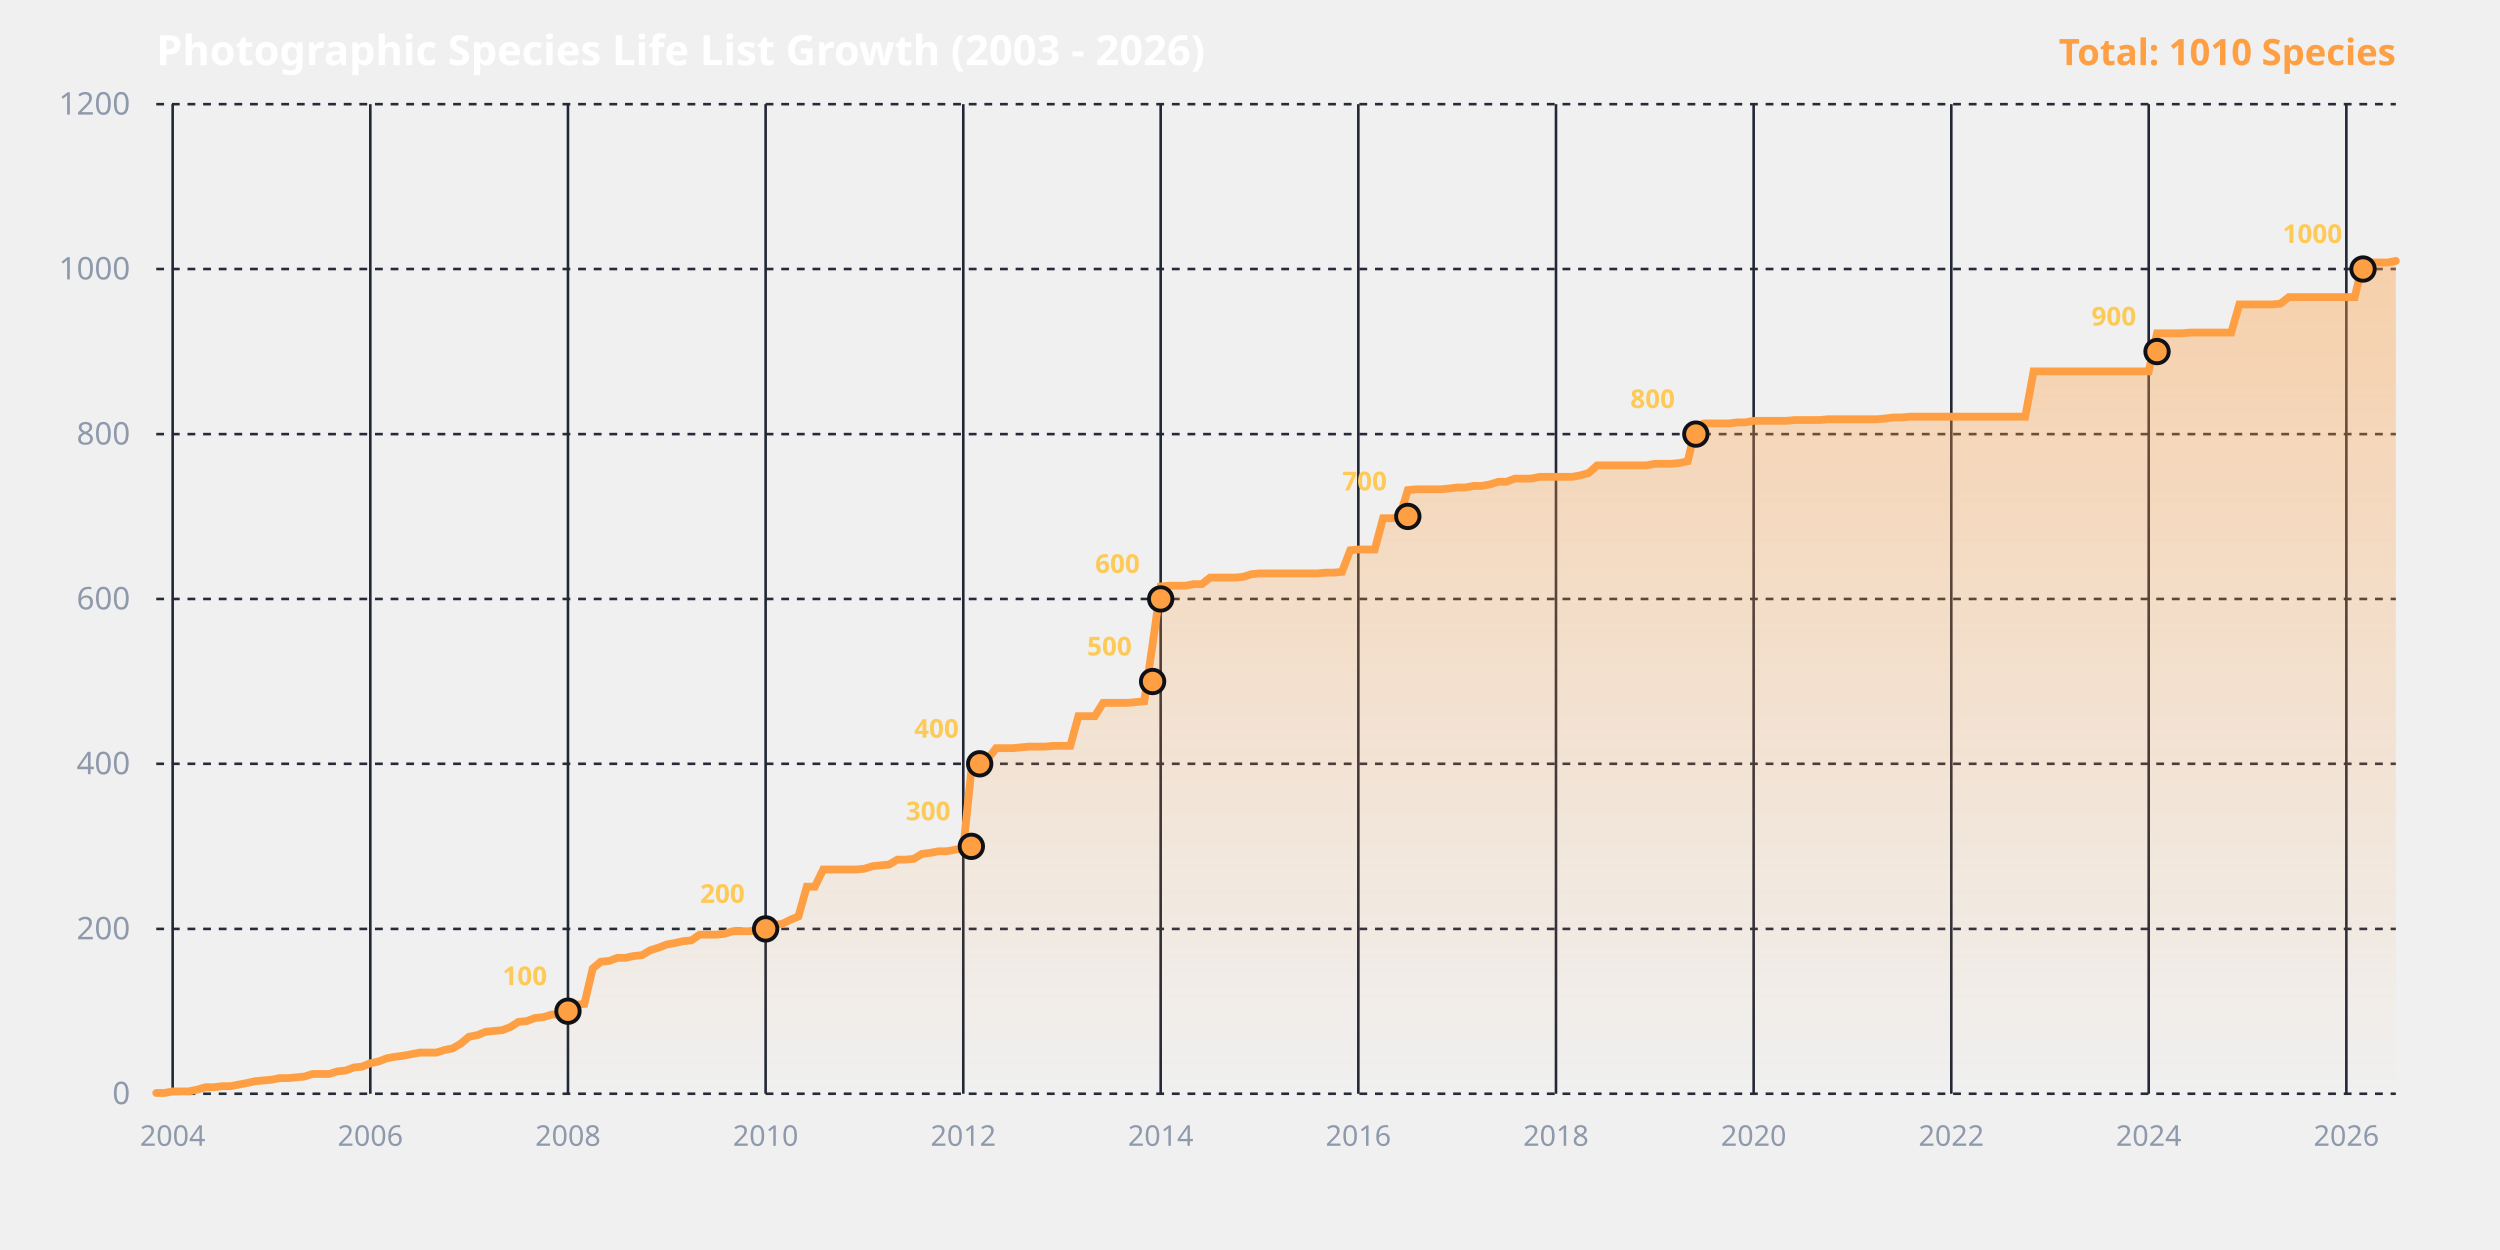
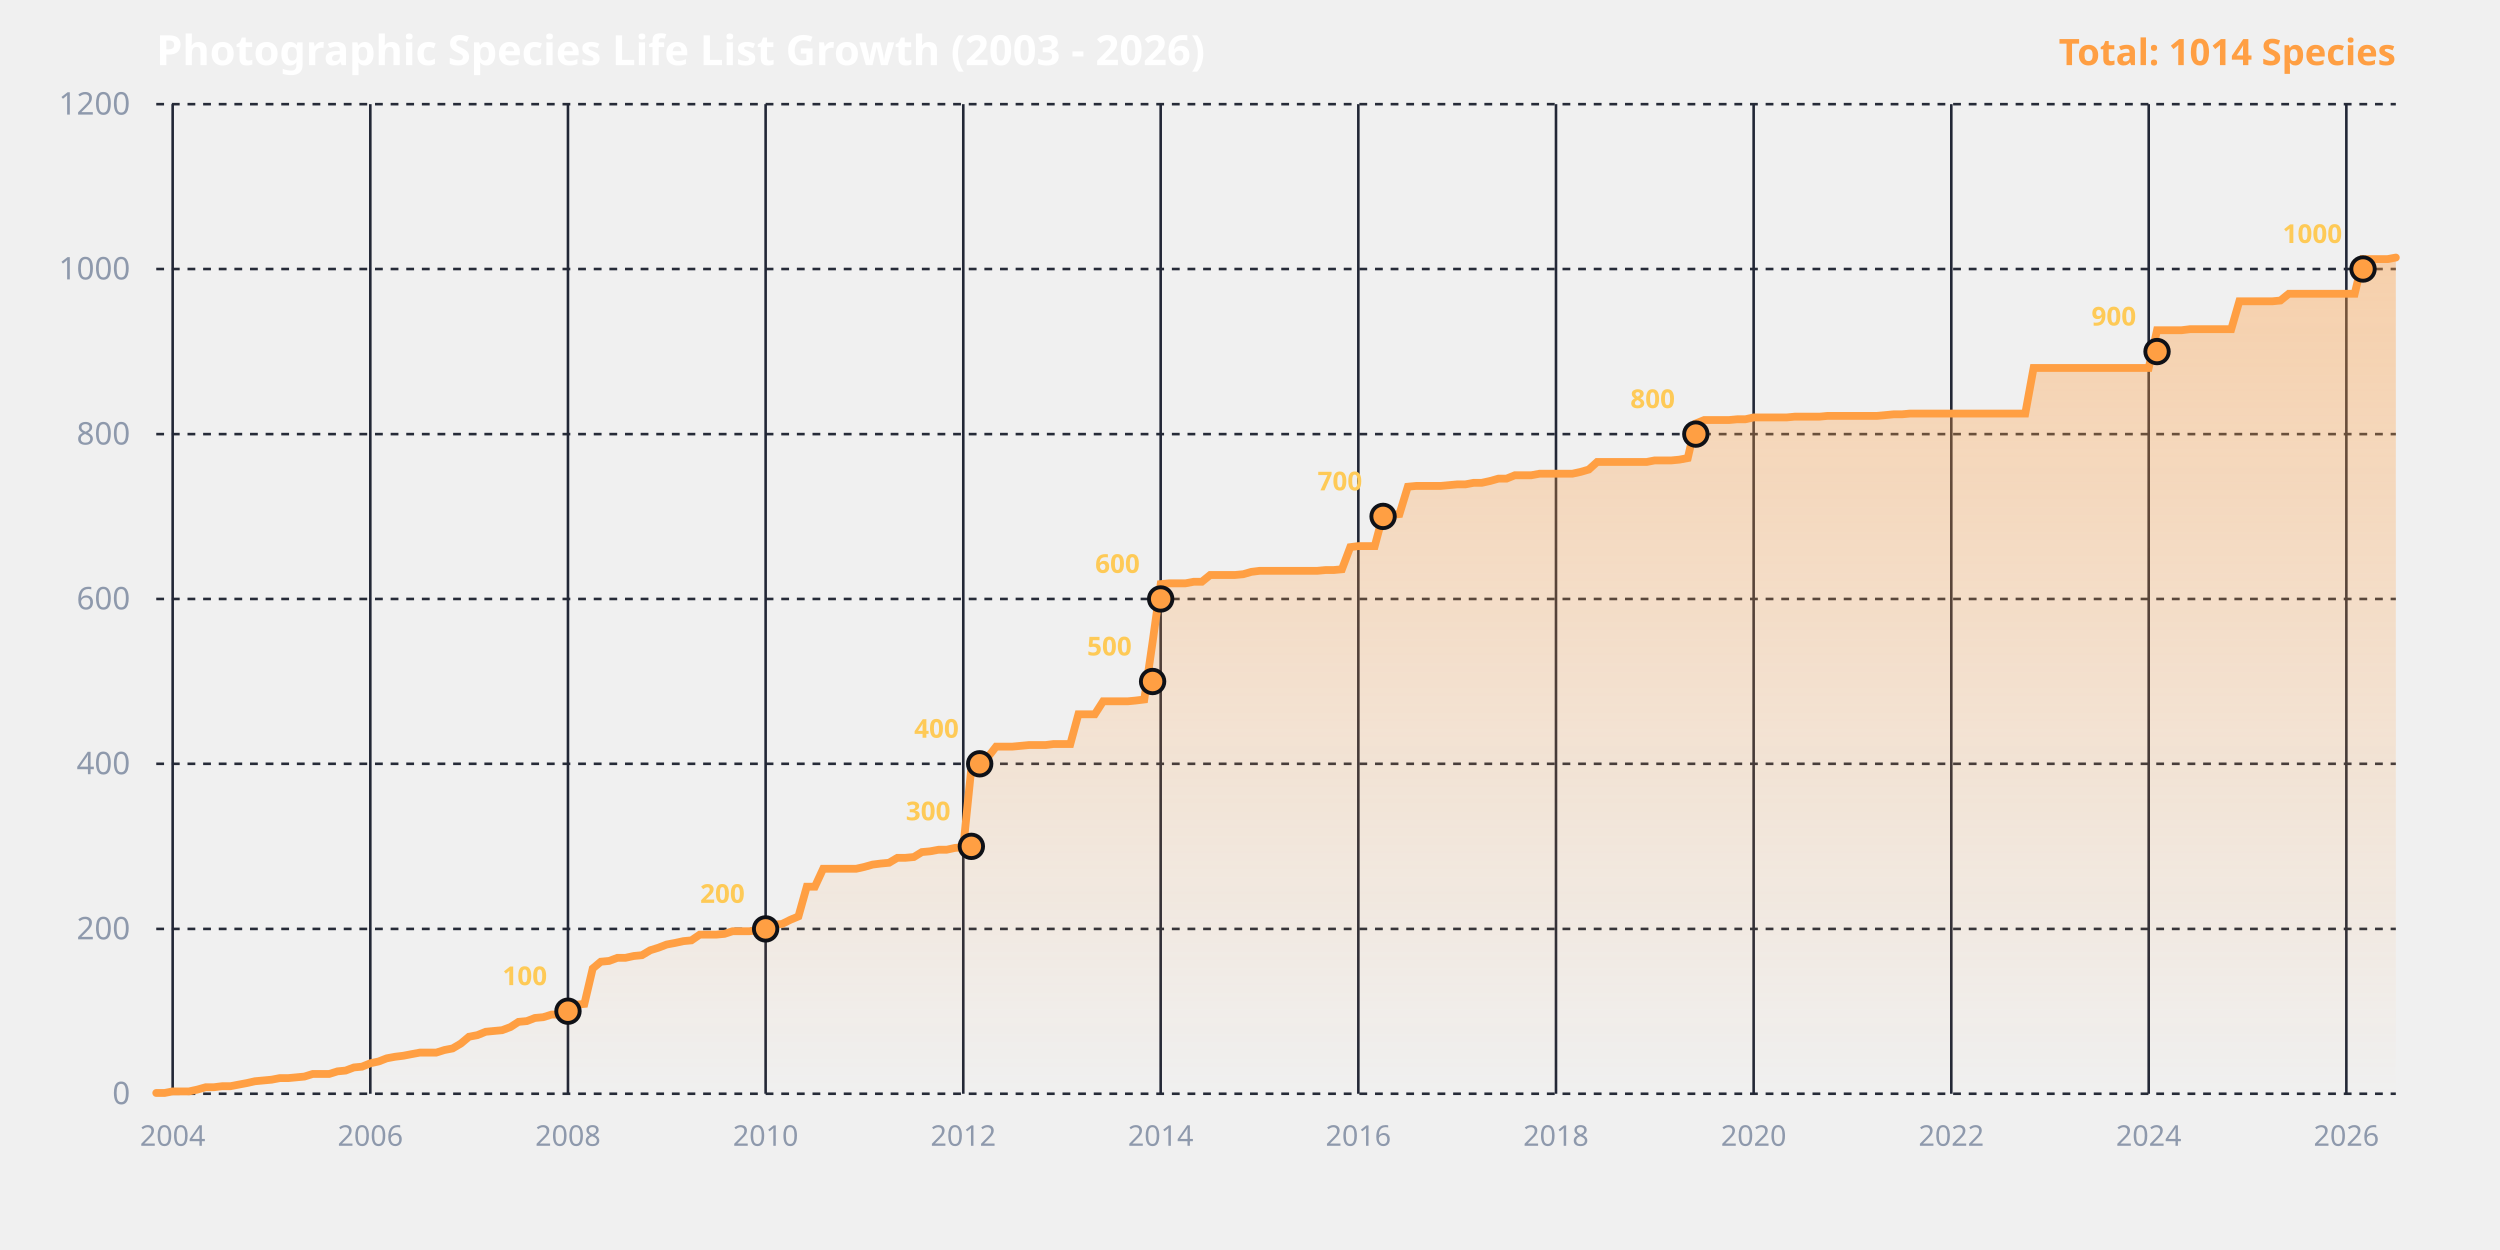
<svg xmlns="http://www.w3.org/2000/svg" viewBox="0 0 960 480" width="100%" height="100%" style="background-color: #0f1117; border-radius: 12px;">
  <defs>
    <linearGradient id="grad" x1="0%" y1="0%" x2="0%" y2="100%">
      <stop offset="0%" stop-color="#ff9f43" stop-opacity="0.4" />
      <stop offset="100%" stop-color="#ff9f43" stop-opacity="0.0" />
    </linearGradient>
  </defs>
  <text x="60" y="25" fill="#ffffff" font-size="16" font-weight="bold" font-family="sans-serif">Photographic Species Life List Growth (2003 - 2026)</text>
-   <text x="920" y="25" fill="#ff9f43" font-size="14" font-weight="bold" text-anchor="end" font-family="sans-serif">Total: 1010 Species</text>
+   <text x="920" y="25" fill="#ff9f43" font-size="14" font-weight="bold" text-anchor="end" font-family="sans-serif">Total: 1014 Species</text>
  <line x1="60" y1="420.0" x2="920" y2="420.0" stroke="#262b38" stroke-dasharray="3,3" />
  <text x="50" y="424.0" fill="#8e99ac" font-size="12" text-anchor="end" font-family="sans-serif">0</text>
  <line x1="60" y1="356.7" x2="920" y2="356.7" stroke="#262b38" stroke-dasharray="3,3" />
  <text x="50" y="360.7" fill="#8e99ac" font-size="12" text-anchor="end" font-family="sans-serif">200</text>
  <line x1="60" y1="293.3" x2="920" y2="293.3" stroke="#262b38" stroke-dasharray="3,3" />
  <text x="50" y="297.3" fill="#8e99ac" font-size="12" text-anchor="end" font-family="sans-serif">400</text>
  <line x1="60" y1="230.0" x2="920" y2="230.0" stroke="#262b38" stroke-dasharray="3,3" />
  <text x="50" y="234.0" fill="#8e99ac" font-size="12" text-anchor="end" font-family="sans-serif">600</text>
  <line x1="60" y1="166.7" x2="920" y2="166.7" stroke="#262b38" stroke-dasharray="3,3" />
  <text x="50" y="170.7" fill="#8e99ac" font-size="12" text-anchor="end" font-family="sans-serif">800</text>
  <line x1="60" y1="103.3" x2="920" y2="103.3" stroke="#262b38" stroke-dasharray="3,3" />
  <text x="50" y="107.3" fill="#8e99ac" font-size="12" text-anchor="end" font-family="sans-serif">1000</text>
  <line x1="60" y1="40.0" x2="920" y2="40.0" stroke="#262b38" stroke-dasharray="3,3" />
  <text x="50" y="44.0" fill="#8e99ac" font-size="12" text-anchor="end" font-family="sans-serif">1200</text>
  <line x1="66.3" y1="40" x2="66.3" y2="420" stroke="#222736" />
  <text x="66.3" y="440" fill="#8e99ac" font-size="11" text-anchor="middle" font-family="sans-serif">2004</text>
  <line x1="142.2" y1="40" x2="142.2" y2="420" stroke="#222736" />
  <text x="142.2" y="440" fill="#8e99ac" font-size="11" text-anchor="middle" font-family="sans-serif">2006</text>
  <line x1="218.1" y1="40" x2="218.1" y2="420" stroke="#222736" />
  <text x="218.1" y="440" fill="#8e99ac" font-size="11" text-anchor="middle" font-family="sans-serif">2008</text>
  <line x1="294.0" y1="40" x2="294.0" y2="420" stroke="#222736" />
  <text x="294.0" y="440" fill="#8e99ac" font-size="11" text-anchor="middle" font-family="sans-serif">2010</text>
  <line x1="369.9" y1="40" x2="369.9" y2="420" stroke="#222736" />
  <text x="369.9" y="440" fill="#8e99ac" font-size="11" text-anchor="middle" font-family="sans-serif">2012</text>
  <line x1="445.7" y1="40" x2="445.7" y2="420" stroke="#222736" />
  <text x="445.7" y="440" fill="#8e99ac" font-size="11" text-anchor="middle" font-family="sans-serif">2014</text>
  <line x1="521.6" y1="40" x2="521.6" y2="420" stroke="#222736" />
  <text x="521.6" y="440" fill="#8e99ac" font-size="11" text-anchor="middle" font-family="sans-serif">2016</text>
  <line x1="597.5" y1="40" x2="597.5" y2="420" stroke="#222736" />
  <text x="597.5" y="440" fill="#8e99ac" font-size="11" text-anchor="middle" font-family="sans-serif">2018</text>
  <line x1="673.4" y1="40" x2="673.4" y2="420" stroke="#222736" />
  <text x="673.4" y="440" fill="#8e99ac" font-size="11" text-anchor="middle" font-family="sans-serif">2020</text>
  <line x1="749.3" y1="40" x2="749.3" y2="420" stroke="#222736" />
  <text x="749.3" y="440" fill="#8e99ac" font-size="11" text-anchor="middle" font-family="sans-serif">2022</text>
  <line x1="825.1" y1="40" x2="825.1" y2="420" stroke="#222736" />
  <text x="825.1" y="440" fill="#8e99ac" font-size="11" text-anchor="middle" font-family="sans-serif">2024</text>
  <line x1="901.0" y1="40" x2="901.0" y2="420" stroke="#222736" />
  <text x="901.0" y="440" fill="#8e99ac" font-size="11" text-anchor="middle" font-family="sans-serif">2026</text>
-   <path d="M 60.0 419.7 L 63.2 419.7 L 66.3 419.1 L 69.5 419.1 L 72.6 419.1 L 75.8 418.4 L 79.0 417.5 L 82.1 417.5 L 85.3 417.1 L 88.5 417.1 L 91.6 416.5 L 94.8 415.9 L 97.9 415.2 L 101.1 414.9 L 104.3 414.6 L 107.4 414.0 L 110.6 414.0 L 113.8 413.7 L 116.9 413.4 L 120.1 412.4 L 123.2 412.4 L 126.4 412.4 L 129.6 411.4 L 132.7 411.1 L 135.9 409.9 L 139.0 409.6 L 142.2 408.3 L 145.4 407.6 L 148.5 406.4 L 151.7 405.8 L 154.9 405.4 L 158.0 404.8 L 161.2 404.2 L 164.3 404.2 L 167.5 404.2 L 170.7 403.2 L 173.8 402.6 L 177.0 400.7 L 180.1 398.1 L 183.3 397.5 L 186.5 396.2 L 189.6 395.9 L 192.8 395.6 L 196.0 394.4 L 199.1 392.4 L 202.3 392.1 L 205.4 390.9 L 208.6 390.6 L 211.8 389.6 L 214.9 389.6 L 218.1 386.4 L 221.2 385.8 L 224.4 385.5 L 227.6 371.9 L 230.7 369.3 L 233.9 369.0 L 237.1 367.8 L 240.2 367.8 L 243.4 367.1 L 246.5 366.8 L 249.7 364.9 L 252.9 363.9 L 256.0 362.7 L 259.2 362.1 L 262.4 361.4 L 265.5 361.1 L 268.7 358.9 L 271.8 358.9 L 275.0 358.9 L 278.2 358.6 L 281.3 357.6 L 284.5 357.6 L 287.6 357.6 L 290.8 357.3 L 294.0 355.1 L 297.1 355.1 L 300.3 354.8 L 303.5 353.2 L 306.6 351.9 L 309.8 340.5 L 312.9 340.5 L 316.1 333.9 L 319.3 333.9 L 322.4 333.9 L 325.6 333.9 L 328.8 333.9 L 331.9 333.6 L 335.1 332.6 L 338.2 332.3 L 341.4 332.0 L 344.6 330.1 L 347.7 330.1 L 350.9 329.8 L 354.0 327.9 L 357.2 327.5 L 360.4 326.9 L 363.5 326.9 L 366.7 326.3 L 369.9 325.9 L 373.0 295.6 L 376.2 291.8 L 379.3 291.4 L 382.5 287.3 L 385.7 287.3 L 388.8 287.3 L 392.0 287.0 L 395.1 286.7 L 398.3 286.7 L 401.5 286.7 L 404.6 286.4 L 407.8 286.4 L 411.0 286.4 L 414.1 275.0 L 417.3 275.0 L 420.4 275.0 L 423.6 269.9 L 426.8 269.9 L 429.9 269.9 L 433.1 269.9 L 436.2 269.6 L 439.4 269.3 L 442.6 247.4 L 445.7 225.2 L 448.9 224.9 L 452.1 224.9 L 455.2 224.9 L 458.4 224.3 L 461.5 224.3 L 464.7 221.8 L 467.9 221.8 L 471.0 221.8 L 474.2 221.8 L 477.4 221.5 L 480.5 220.5 L 483.7 220.2 L 486.8 220.2 L 490.0 220.2 L 493.2 220.2 L 496.3 220.2 L 499.5 220.2 L 502.6 220.2 L 505.8 220.2 L 509.0 219.9 L 512.1 219.9 L 515.3 219.6 L 518.5 211.3 L 521.6 211.0 L 524.8 211.0 L 527.9 211.0 L 531.1 199.0 L 534.3 199.0 L 537.4 198.7 L 540.6 188.2 L 543.8 187.9 L 546.9 187.9 L 550.1 187.9 L 553.2 187.9 L 556.4 187.6 L 559.6 187.2 L 562.7 187.2 L 565.9 186.6 L 569.0 186.6 L 572.2 186.0 L 575.4 185.0 L 578.5 185.0 L 581.7 183.8 L 584.9 183.8 L 588.0 183.8 L 591.2 183.1 L 594.3 183.1 L 597.5 183.1 L 600.7 183.1 L 603.8 183.1 L 607.0 182.5 L 610.1 181.6 L 613.3 178.7 L 616.5 178.7 L 619.6 178.7 L 622.8 178.7 L 626.0 178.7 L 629.1 178.7 L 632.3 178.7 L 635.4 178.1 L 638.6 178.1 L 641.8 178.1 L 644.9 177.8 L 648.1 177.1 L 651.2 163.8 L 654.4 162.6 L 657.6 162.6 L 660.7 162.6 L 663.9 162.6 L 667.1 162.2 L 670.2 162.2 L 673.4 161.6 L 676.5 161.6 L 679.7 161.6 L 682.9 161.6 L 686.0 161.6 L 689.2 161.3 L 692.4 161.3 L 695.5 161.3 L 698.7 161.3 L 701.8 161.0 L 705.0 161.0 L 708.2 161.0 L 711.3 161.0 L 714.5 161.0 L 717.6 161.0 L 720.8 161.0 L 724.0 160.7 L 727.1 160.3 L 730.3 160.3 L 733.5 160.0 L 736.6 160.0 L 739.8 160.0 L 742.9 160.0 L 746.1 160.0 L 749.3 160.0 L 752.4 160.0 L 755.6 160.0 L 758.8 160.0 L 761.9 160.0 L 765.1 160.0 L 768.2 160.0 L 771.4 160.0 L 774.6 160.0 L 777.7 160.0 L 780.9 142.6 L 784.0 142.6 L 787.2 142.6 L 790.4 142.6 L 793.5 142.6 L 796.7 142.6 L 799.9 142.6 L 803.0 142.6 L 806.2 142.6 L 809.3 142.6 L 812.5 142.6 L 815.7 142.6 L 818.8 142.6 L 822.0 142.6 L 825.1 142.6 L 828.3 128.0 L 831.5 128.0 L 834.6 128.0 L 837.8 128.0 L 841.0 127.7 L 844.1 127.7 L 847.3 127.7 L 850.4 127.7 L 853.6 127.7 L 856.8 127.7 L 859.9 116.9 L 863.1 116.9 L 866.2 116.9 L 869.4 116.9 L 872.6 116.9 L 875.7 116.6 L 878.9 114.1 L 882.1 114.1 L 885.2 114.1 L 888.4 114.1 L 891.5 114.1 L 894.7 114.1 L 897.9 114.1 L 901.0 114.1 L 904.2 114.1 L 907.4 100.8 L 910.5 100.8 L 913.7 100.8 L 916.8 100.8 L 920.0 100.2 L 920.0 420 L 60.0 420 Z" fill="url(#grad)" />
-   <path d="M 60.0 419.7 L 63.2 419.7 L 66.3 419.1 L 69.5 419.1 L 72.6 419.1 L 75.8 418.4 L 79.0 417.5 L 82.1 417.5 L 85.3 417.1 L 88.5 417.1 L 91.6 416.5 L 94.8 415.9 L 97.9 415.2 L 101.1 414.9 L 104.3 414.6 L 107.4 414.0 L 110.6 414.0 L 113.8 413.7 L 116.9 413.4 L 120.1 412.4 L 123.2 412.4 L 126.4 412.4 L 129.6 411.4 L 132.7 411.1 L 135.9 409.9 L 139.0 409.6 L 142.2 408.3 L 145.4 407.6 L 148.5 406.4 L 151.7 405.8 L 154.9 405.4 L 158.0 404.8 L 161.2 404.2 L 164.3 404.2 L 167.5 404.2 L 170.7 403.2 L 173.8 402.6 L 177.0 400.7 L 180.1 398.1 L 183.3 397.5 L 186.5 396.2 L 189.6 395.9 L 192.8 395.6 L 196.0 394.4 L 199.1 392.4 L 202.3 392.1 L 205.4 390.9 L 208.6 390.6 L 211.8 389.6 L 214.9 389.6 L 218.1 386.4 L 221.2 385.8 L 224.4 385.5 L 227.6 371.9 L 230.7 369.3 L 233.9 369.0 L 237.1 367.8 L 240.2 367.8 L 243.4 367.1 L 246.5 366.8 L 249.7 364.9 L 252.9 363.9 L 256.0 362.7 L 259.2 362.1 L 262.4 361.4 L 265.5 361.1 L 268.7 358.9 L 271.8 358.9 L 275.0 358.9 L 278.2 358.6 L 281.3 357.6 L 284.5 357.6 L 287.6 357.6 L 290.8 357.3 L 294.0 355.1 L 297.1 355.1 L 300.3 354.8 L 303.5 353.2 L 306.6 351.9 L 309.8 340.5 L 312.9 340.5 L 316.1 333.9 L 319.3 333.9 L 322.4 333.9 L 325.6 333.9 L 328.8 333.9 L 331.9 333.6 L 335.1 332.6 L 338.2 332.3 L 341.4 332.0 L 344.6 330.1 L 347.7 330.1 L 350.9 329.8 L 354.0 327.9 L 357.2 327.5 L 360.4 326.9 L 363.5 326.9 L 366.7 326.3 L 369.9 325.9 L 373.0 295.6 L 376.2 291.8 L 379.3 291.4 L 382.5 287.3 L 385.7 287.3 L 388.8 287.3 L 392.0 287.0 L 395.1 286.7 L 398.3 286.7 L 401.5 286.7 L 404.6 286.4 L 407.8 286.4 L 411.0 286.4 L 414.1 275.0 L 417.3 275.0 L 420.4 275.0 L 423.6 269.9 L 426.8 269.9 L 429.9 269.9 L 433.1 269.9 L 436.2 269.6 L 439.4 269.3 L 442.6 247.4 L 445.7 225.2 L 448.9 224.9 L 452.1 224.9 L 455.2 224.9 L 458.4 224.3 L 461.5 224.3 L 464.7 221.8 L 467.9 221.8 L 471.0 221.8 L 474.2 221.8 L 477.4 221.5 L 480.5 220.5 L 483.7 220.2 L 486.8 220.2 L 490.0 220.2 L 493.2 220.2 L 496.3 220.2 L 499.5 220.2 L 502.6 220.2 L 505.8 220.2 L 509.0 219.9 L 512.1 219.9 L 515.3 219.6 L 518.5 211.3 L 521.6 211.0 L 524.8 211.0 L 527.9 211.0 L 531.1 199.0 L 534.3 199.0 L 537.4 198.7 L 540.6 188.2 L 543.8 187.9 L 546.9 187.9 L 550.1 187.9 L 553.2 187.9 L 556.4 187.6 L 559.6 187.2 L 562.7 187.2 L 565.9 186.6 L 569.0 186.6 L 572.2 186.0 L 575.4 185.0 L 578.5 185.0 L 581.7 183.8 L 584.9 183.8 L 588.0 183.8 L 591.2 183.1 L 594.3 183.1 L 597.5 183.1 L 600.7 183.1 L 603.8 183.1 L 607.0 182.5 L 610.1 181.6 L 613.3 178.7 L 616.5 178.7 L 619.6 178.7 L 622.8 178.7 L 626.0 178.7 L 629.1 178.7 L 632.3 178.7 L 635.4 178.1 L 638.6 178.1 L 641.8 178.1 L 644.9 177.8 L 648.1 177.1 L 651.2 163.8 L 654.4 162.6 L 657.6 162.6 L 660.7 162.6 L 663.9 162.6 L 667.1 162.2 L 670.2 162.2 L 673.4 161.6 L 676.5 161.6 L 679.7 161.6 L 682.9 161.6 L 686.0 161.6 L 689.2 161.3 L 692.4 161.3 L 695.5 161.3 L 698.7 161.3 L 701.8 161.0 L 705.0 161.0 L 708.2 161.0 L 711.3 161.0 L 714.5 161.0 L 717.6 161.0 L 720.8 161.0 L 724.0 160.7 L 727.1 160.3 L 730.3 160.3 L 733.5 160.0 L 736.6 160.0 L 739.8 160.0 L 742.9 160.0 L 746.1 160.0 L 749.3 160.0 L 752.4 160.0 L 755.6 160.0 L 758.8 160.0 L 761.9 160.0 L 765.1 160.0 L 768.2 160.0 L 771.4 160.0 L 774.6 160.0 L 777.7 160.0 L 780.9 142.6 L 784.0 142.6 L 787.2 142.6 L 790.4 142.6 L 793.5 142.6 L 796.7 142.6 L 799.9 142.6 L 803.0 142.6 L 806.2 142.6 L 809.3 142.6 L 812.5 142.6 L 815.7 142.6 L 818.8 142.6 L 822.0 142.6 L 825.1 142.6 L 828.3 128.0 L 831.5 128.0 L 834.6 128.0 L 837.8 128.0 L 841.0 127.7 L 844.1 127.7 L 847.3 127.7 L 850.4 127.7 L 853.6 127.7 L 856.8 127.7 L 859.9 116.9 L 863.1 116.9 L 866.2 116.9 L 869.4 116.9 L 872.6 116.9 L 875.7 116.6 L 878.9 114.1 L 882.1 114.1 L 885.2 114.1 L 888.4 114.1 L 891.5 114.1 L 894.7 114.1 L 897.9 114.1 L 901.0 114.1 L 904.2 114.1 L 907.4 100.8 L 910.5 100.8 L 913.7 100.8 L 916.8 100.8 L 920.0 100.2" fill="none" stroke="#ff9f43" stroke-width="3" stroke-linecap="round" />
+   <path d="M 60.0 419.7 L 63.2 419.7 L 66.3 419.1 L 69.5 419.1 L 72.6 419.1 L 75.8 418.4 L 79.0 417.5 L 82.1 417.5 L 85.3 417.1 L 88.5 417.1 L 91.6 416.5 L 94.8 415.9 L 97.9 415.2 L 101.1 414.9 L 104.3 414.6 L 107.4 414.0 L 110.6 414.0 L 113.8 413.7 L 116.9 413.4 L 120.1 412.4 L 123.2 412.4 L 126.4 412.4 L 129.6 411.4 L 132.7 411.1 L 135.9 409.9 L 139.0 409.6 L 142.2 408.3 L 145.4 407.6 L 148.5 406.4 L 151.7 405.8 L 154.9 405.4 L 158.0 404.8 L 161.2 404.2 L 164.3 404.2 L 167.5 404.2 L 170.7 403.2 L 173.8 402.6 L 177.0 400.7 L 180.1 398.1 L 183.3 397.5 L 186.5 396.2 L 189.6 395.9 L 192.8 395.6 L 196.0 394.4 L 199.1 392.4 L 202.3 392.1 L 205.4 390.9 L 208.6 390.6 L 211.8 389.6 L 214.9 389.6 L 218.1 386.4 L 221.2 385.8 L 224.4 385.5 L 227.6 371.9 L 230.7 369.3 L 233.9 369.0 L 237.1 367.8 L 240.2 367.8 L 243.4 367.1 L 246.5 366.8 L 249.7 364.9 L 252.9 363.9 L 256.0 362.7 L 259.2 362.1 L 262.4 361.4 L 265.5 361.1 L 268.7 358.9 L 271.8 358.9 L 275.0 358.9 L 278.2 358.6 L 281.3 357.6 L 284.5 357.6 L 287.6 357.6 L 290.8 357.3 L 294.0 355.1 L 297.1 355.1 L 300.3 354.8 L 303.5 353.2 L 306.6 351.9 L 309.8 340.5 L 312.9 340.5 L 316.1 333.6 L 319.3 333.6 L 322.4 333.6 L 325.6 333.6 L 328.8 333.6 L 331.9 332.9 L 335.1 332.0 L 338.2 331.6 L 341.4 331.3 L 344.6 329.4 L 347.7 329.4 L 350.9 329.1 L 354.0 327.2 L 357.2 326.9 L 360.4 326.3 L 363.5 326.3 L 366.7 325.6 L 369.9 325.3 L 373.0 294.9 L 376.2 291.1 L 379.3 290.8 L 382.5 286.7 L 385.7 286.7 L 388.8 286.7 L 392.0 286.4 L 395.1 286.1 L 398.3 286.1 L 401.5 286.1 L 404.6 285.7 L 407.8 285.7 L 411.0 285.7 L 414.1 274.3 L 417.3 274.3 L 420.4 274.3 L 423.6 269.3 L 426.8 269.3 L 429.9 269.3 L 433.1 269.3 L 436.2 269.0 L 439.4 268.6 L 442.6 246.5 L 445.7 224.3 L 448.9 224.0 L 452.1 224.0 L 455.2 224.0 L 458.4 223.4 L 461.5 223.4 L 464.7 220.8 L 467.9 220.8 L 471.0 220.8 L 474.2 220.8 L 477.4 220.5 L 480.5 219.6 L 483.7 219.2 L 486.8 219.2 L 490.0 219.2 L 493.2 219.2 L 496.3 219.2 L 499.5 219.2 L 502.6 219.2 L 505.8 219.2 L 509.0 218.9 L 512.1 218.9 L 515.3 218.6 L 518.5 210.1 L 521.6 209.7 L 524.8 209.7 L 527.9 209.7 L 531.1 197.7 L 534.3 197.7 L 537.4 197.4 L 540.6 186.9 L 543.8 186.6 L 546.9 186.6 L 550.1 186.6 L 553.2 186.6 L 556.4 186.3 L 559.6 186.0 L 562.7 186.0 L 565.9 185.4 L 569.0 185.4 L 572.2 184.7 L 575.4 183.8 L 578.5 183.8 L 581.7 182.5 L 584.9 182.5 L 588.0 182.5 L 591.2 181.9 L 594.3 181.9 L 597.5 181.9 L 600.7 181.9 L 603.8 181.9 L 607.0 181.2 L 610.1 180.3 L 613.3 177.4 L 616.5 177.4 L 619.6 177.4 L 622.8 177.4 L 626.0 177.4 L 629.1 177.4 L 632.3 177.4 L 635.4 176.8 L 638.6 176.8 L 641.8 176.8 L 644.9 176.5 L 648.1 175.9 L 651.2 162.6 L 654.4 161.3 L 657.6 161.3 L 660.7 161.3 L 663.9 161.3 L 667.1 161.0 L 670.2 161.0 L 673.4 160.3 L 676.5 160.3 L 679.7 160.3 L 682.9 160.3 L 686.0 160.3 L 689.2 160.0 L 692.4 160.0 L 695.5 160.0 L 698.7 160.0 L 701.8 159.7 L 705.0 159.7 L 708.2 159.7 L 711.3 159.7 L 714.5 159.7 L 717.6 159.7 L 720.8 159.7 L 724.0 159.4 L 727.1 159.1 L 730.3 159.1 L 733.5 158.8 L 736.6 158.8 L 739.8 158.8 L 742.9 158.8 L 746.1 158.8 L 749.3 158.8 L 752.4 158.8 L 755.6 158.8 L 758.8 158.8 L 761.9 158.8 L 765.1 158.8 L 768.2 158.8 L 771.4 158.8 L 774.6 158.8 L 777.7 158.8 L 780.9 141.3 L 784.0 141.3 L 787.2 141.3 L 790.4 141.3 L 793.5 141.3 L 796.7 141.3 L 799.9 141.3 L 803.0 141.3 L 806.2 141.3 L 809.3 141.3 L 812.5 141.3 L 815.7 141.3 L 818.8 141.3 L 822.0 141.3 L 825.1 141.3 L 828.3 126.8 L 831.5 126.8 L 834.6 126.8 L 837.8 126.8 L 841.0 126.4 L 844.1 126.4 L 847.3 126.4 L 850.4 126.4 L 853.6 126.4 L 856.8 126.4 L 859.9 115.7 L 863.1 115.7 L 866.2 115.7 L 869.4 115.7 L 872.6 115.7 L 875.7 115.4 L 878.9 112.8 L 882.1 112.8 L 885.2 112.8 L 888.4 112.8 L 891.5 112.8 L 894.7 112.8 L 897.9 112.8 L 901.0 112.8 L 904.2 112.8 L 907.4 99.5 L 910.5 99.5 L 913.7 99.5 L 916.8 99.5 L 920.0 98.9 L 920.0 420 L 60.0 420 Z" fill="url(#grad)" />
+   <path d="M 60.0 419.7 L 63.2 419.7 L 66.3 419.1 L 69.5 419.1 L 72.6 419.1 L 75.8 418.4 L 79.0 417.5 L 82.1 417.5 L 85.3 417.1 L 88.5 417.1 L 91.6 416.5 L 94.8 415.9 L 97.9 415.2 L 101.1 414.9 L 104.3 414.6 L 107.4 414.0 L 110.6 414.0 L 113.8 413.7 L 116.9 413.4 L 120.1 412.4 L 123.2 412.4 L 126.4 412.4 L 129.6 411.4 L 132.7 411.1 L 135.9 409.9 L 139.0 409.6 L 142.2 408.3 L 145.4 407.6 L 148.5 406.4 L 151.7 405.8 L 154.9 405.4 L 158.0 404.8 L 161.2 404.2 L 164.3 404.2 L 167.5 404.2 L 170.7 403.2 L 173.8 402.6 L 177.0 400.7 L 180.1 398.1 L 183.3 397.5 L 186.5 396.2 L 189.6 395.9 L 192.8 395.6 L 196.0 394.4 L 199.1 392.4 L 202.3 392.1 L 205.4 390.9 L 208.6 390.6 L 211.8 389.6 L 214.9 389.6 L 218.1 386.4 L 221.2 385.8 L 224.4 385.5 L 227.6 371.9 L 230.7 369.3 L 233.9 369.0 L 237.1 367.8 L 240.2 367.8 L 243.4 367.1 L 246.5 366.8 L 249.7 364.9 L 252.9 363.9 L 256.0 362.7 L 259.2 362.1 L 262.4 361.4 L 265.5 361.1 L 268.7 358.9 L 271.8 358.9 L 275.0 358.9 L 278.2 358.6 L 281.3 357.6 L 284.5 357.6 L 287.6 357.6 L 290.8 357.3 L 294.0 355.1 L 297.1 355.1 L 300.3 354.8 L 303.5 353.2 L 306.6 351.9 L 309.8 340.5 L 312.9 340.5 L 316.1 333.6 L 319.3 333.6 L 322.4 333.6 L 325.6 333.6 L 328.8 333.6 L 331.9 332.9 L 335.1 332.0 L 338.2 331.6 L 341.4 331.3 L 344.6 329.4 L 347.7 329.4 L 350.9 329.1 L 354.0 327.2 L 357.2 326.9 L 360.4 326.3 L 363.5 326.3 L 366.7 325.6 L 369.9 325.3 L 373.0 294.9 L 376.2 291.1 L 379.3 290.8 L 382.5 286.7 L 385.7 286.7 L 388.8 286.7 L 392.0 286.4 L 395.1 286.1 L 398.3 286.1 L 401.5 286.1 L 404.6 285.7 L 407.8 285.7 L 411.0 285.7 L 414.1 274.3 L 417.3 274.3 L 420.4 274.3 L 423.6 269.3 L 426.8 269.3 L 429.9 269.3 L 433.1 269.3 L 436.2 269.0 L 439.4 268.6 L 442.6 246.5 L 445.7 224.3 L 448.9 224.0 L 452.1 224.0 L 455.2 224.0 L 458.4 223.4 L 461.5 223.4 L 464.7 220.8 L 467.9 220.8 L 471.0 220.8 L 474.2 220.8 L 477.4 220.5 L 480.5 219.6 L 483.7 219.2 L 486.8 219.2 L 490.0 219.2 L 493.2 219.2 L 496.3 219.2 L 499.5 219.2 L 502.6 219.2 L 505.8 219.2 L 509.0 218.9 L 512.1 218.9 L 515.3 218.6 L 518.5 210.1 L 521.6 209.7 L 524.8 209.7 L 527.9 209.7 L 531.1 197.7 L 534.3 197.7 L 537.4 197.4 L 540.6 186.9 L 543.8 186.6 L 546.9 186.6 L 550.1 186.6 L 553.2 186.6 L 556.4 186.3 L 559.6 186.0 L 562.7 186.0 L 565.9 185.4 L 569.0 185.4 L 572.2 184.7 L 575.4 183.8 L 578.5 183.8 L 581.7 182.5 L 584.9 182.5 L 588.0 182.5 L 591.2 181.9 L 594.3 181.9 L 597.5 181.9 L 600.7 181.9 L 603.8 181.9 L 607.0 181.2 L 610.1 180.3 L 613.3 177.4 L 616.5 177.4 L 619.6 177.4 L 622.8 177.4 L 626.0 177.4 L 629.1 177.4 L 632.3 177.4 L 635.4 176.8 L 638.6 176.8 L 641.8 176.8 L 644.9 176.5 L 648.1 175.9 L 651.2 162.6 L 654.4 161.3 L 657.6 161.3 L 660.7 161.3 L 663.9 161.3 L 667.1 161.0 L 670.2 161.0 L 673.4 160.3 L 676.5 160.3 L 679.7 160.3 L 682.9 160.3 L 686.0 160.3 L 689.2 160.0 L 692.4 160.0 L 695.5 160.0 L 698.7 160.0 L 701.8 159.7 L 705.0 159.7 L 708.2 159.7 L 711.3 159.7 L 714.5 159.7 L 717.6 159.7 L 720.8 159.7 L 724.0 159.4 L 727.1 159.1 L 730.3 159.1 L 733.5 158.8 L 736.6 158.8 L 739.8 158.8 L 742.9 158.8 L 746.1 158.8 L 749.3 158.8 L 752.4 158.8 L 755.6 158.8 L 758.8 158.8 L 761.9 158.8 L 765.1 158.8 L 768.2 158.8 L 771.4 158.8 L 774.6 158.8 L 777.7 158.8 L 780.9 141.3 L 784.0 141.3 L 787.2 141.3 L 790.4 141.3 L 793.5 141.3 L 796.7 141.3 L 799.9 141.3 L 803.0 141.3 L 806.2 141.3 L 809.3 141.3 L 812.5 141.3 L 815.7 141.3 L 818.8 141.3 L 822.0 141.3 L 825.1 141.3 L 828.3 126.8 L 831.5 126.8 L 834.6 126.8 L 837.8 126.8 L 841.0 126.4 L 844.1 126.4 L 847.3 126.4 L 850.4 126.4 L 853.6 126.4 L 856.8 126.4 L 859.9 115.7 L 863.1 115.7 L 866.2 115.7 L 869.4 115.7 L 872.6 115.7 L 875.7 115.4 L 878.9 112.8 L 882.1 112.8 L 885.2 112.8 L 888.4 112.8 L 891.5 112.8 L 894.7 112.8 L 897.9 112.8 L 901.0 112.8 L 904.2 112.8 L 907.4 99.5 L 910.5 99.5 L 913.7 99.5 L 916.8 99.5 L 920.0 98.9" fill="none" stroke="#ff9f43" stroke-width="3" stroke-linecap="round" />
  <circle cx="218.1" cy="388.3" r="4.5" fill="#ff9f43" stroke="#0f1117" stroke-width="1.5" />
  <text x="210.1" y="378.3" fill="#feca57" font-size="10" font-weight="bold" font-family="sans-serif" text-anchor="end">100</text>
  <circle cx="294.0" cy="356.7" r="4.5" fill="#ff9f43" stroke="#0f1117" stroke-width="1.5" />
  <text x="286.0" y="346.7" fill="#feca57" font-size="10" font-weight="bold" font-family="sans-serif" text-anchor="end">200</text>
  <circle cx="373.0" cy="325.0" r="4.5" fill="#ff9f43" stroke="#0f1117" stroke-width="1.5" />
  <text x="365.0" y="315.0" fill="#feca57" font-size="10" font-weight="bold" font-family="sans-serif" text-anchor="end">300</text>
  <circle cx="376.2" cy="293.3" r="4.5" fill="#ff9f43" stroke="#0f1117" stroke-width="1.5" />
  <text x="368.2" y="283.3" fill="#feca57" font-size="10" font-weight="bold" font-family="sans-serif" text-anchor="end">400</text>
  <circle cx="442.6" cy="261.7" r="4.5" fill="#ff9f43" stroke="#0f1117" stroke-width="1.5" />
  <text x="434.6" y="251.7" fill="#feca57" font-size="10" font-weight="bold" font-family="sans-serif" text-anchor="end">500</text>
  <circle cx="445.7" cy="230.0" r="4.5" fill="#ff9f43" stroke="#0f1117" stroke-width="1.5" />
  <text x="437.7" y="220.0" fill="#feca57" font-size="10" font-weight="bold" font-family="sans-serif" text-anchor="end">600</text>
-   <circle cx="540.6" cy="198.3" r="4.5" fill="#ff9f43" stroke="#0f1117" stroke-width="1.5" />
-   <text x="532.6" y="188.3" fill="#feca57" font-size="10" font-weight="bold" font-family="sans-serif" text-anchor="end">700</text>
+   <circle cx="531.1" cy="198.3" r="4.5" fill="#ff9f43" stroke="#0f1117" stroke-width="1.5" />
+   <text x="523.1" y="188.3" fill="#feca57" font-size="10" font-weight="bold" font-family="sans-serif" text-anchor="end">700</text>
  <circle cx="651.2" cy="166.7" r="4.5" fill="#ff9f43" stroke="#0f1117" stroke-width="1.5" />
  <text x="643.2" y="156.7" fill="#feca57" font-size="10" font-weight="bold" font-family="sans-serif" text-anchor="end">800</text>
  <circle cx="828.3" cy="135.0" r="4.5" fill="#ff9f43" stroke="#0f1117" stroke-width="1.5" />
  <text x="820.3" y="125.0" fill="#feca57" font-size="10" font-weight="bold" font-family="sans-serif" text-anchor="end">900</text>
  <circle cx="907.4" cy="103.3" r="4.5" fill="#ff9f43" stroke="#0f1117" stroke-width="1.5" />
  <text x="899.4" y="93.3" fill="#feca57" font-size="10" font-weight="bold" font-family="sans-serif" text-anchor="end">1000</text>
</svg>
